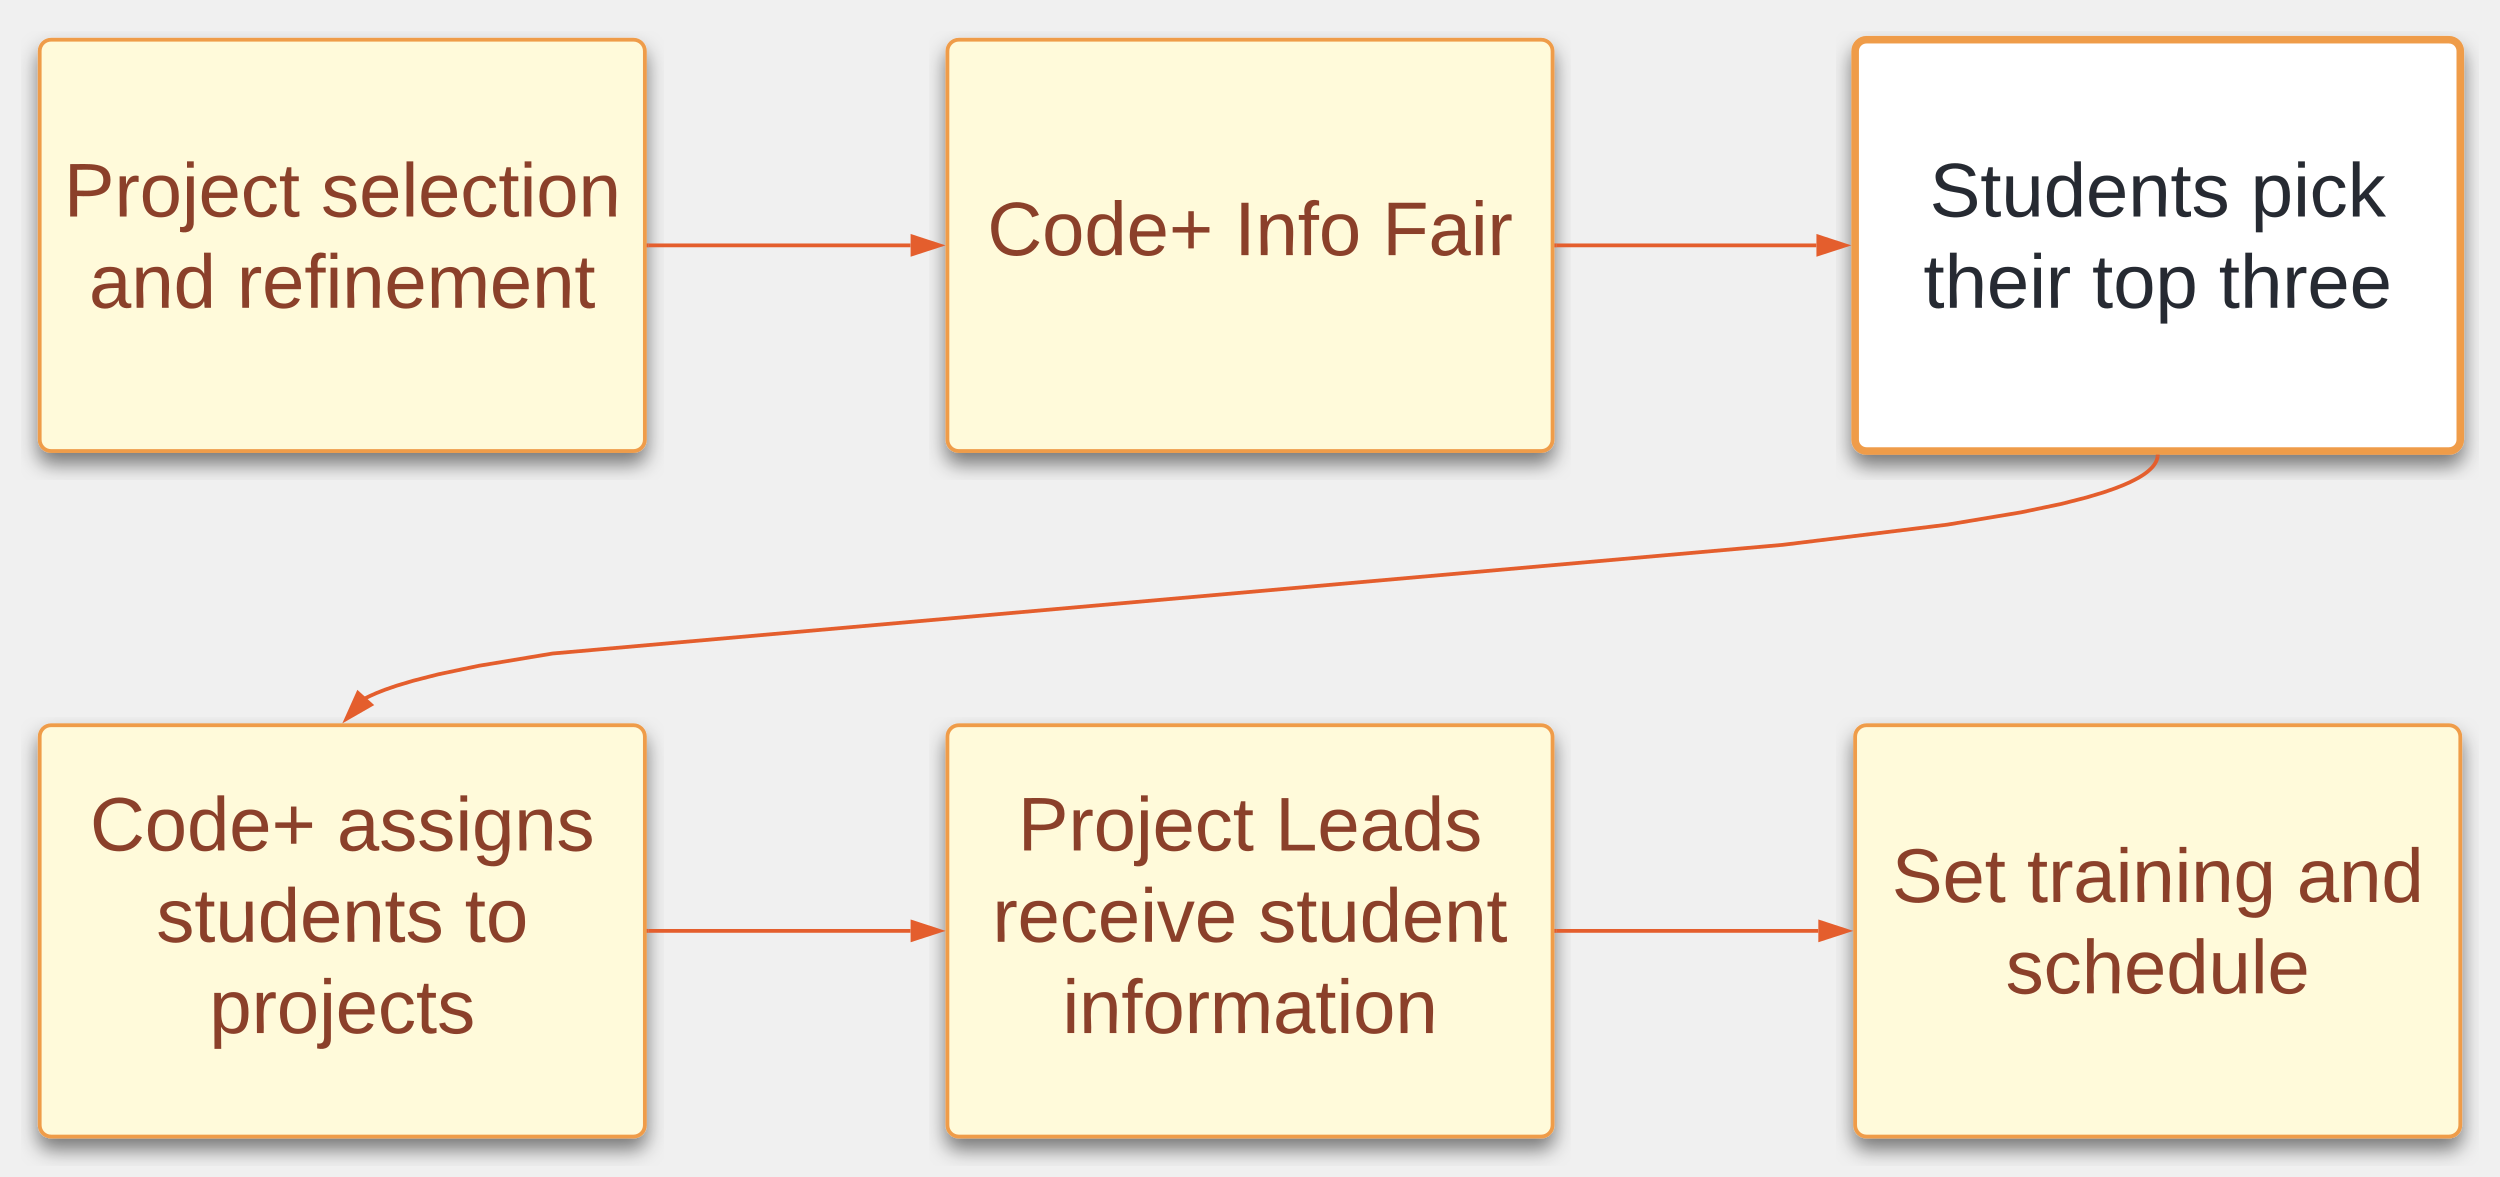
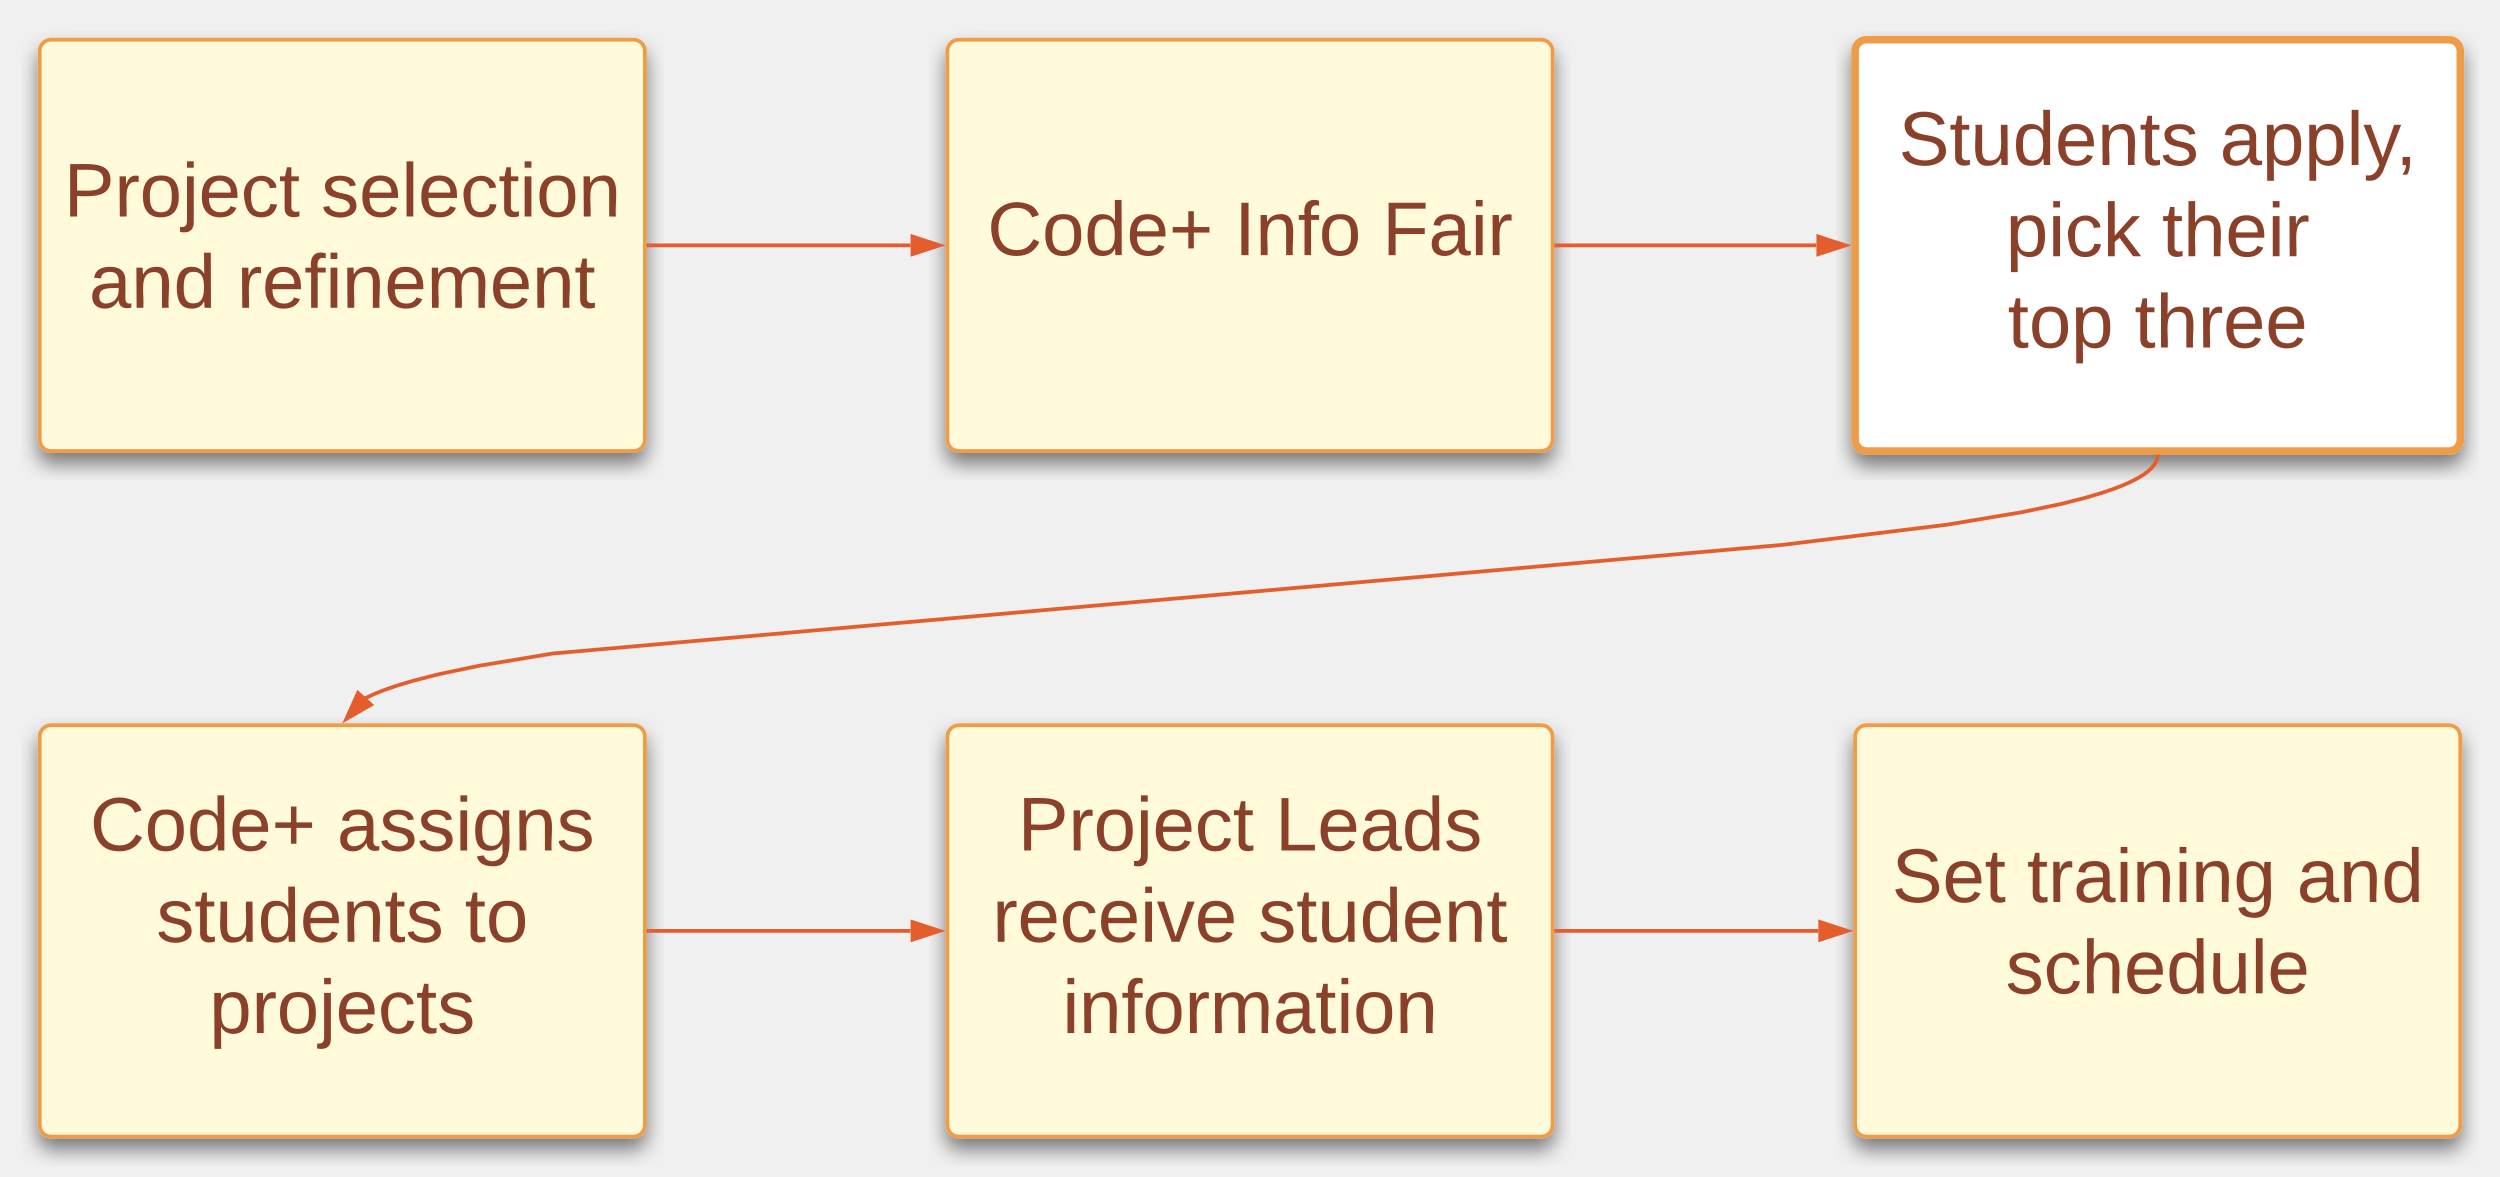
<svg xmlns="http://www.w3.org/2000/svg" xmlns:ns1="lucid" xmlns:xlink="http://www.w3.org/1999/xlink" width="1322" height="622">
  <g transform="translate(-139 -219)" ns1:page-tab-id="7aM_KvVx1YYT">
    <g filter="url(#a)">
      <path d="M160 246a6 6 0 0 1 6-6h308a6 6 0 0 1 6 6v205.5a6 6 0 0 1-6 6H166a6 6 0 0 1-6-6z" stroke="#ef9c49" stroke-width="2" fill="#fffada" />
      <use xlink:href="#b" transform="matrix(1,0,0,1,160,240) translate(12.74698 93.49028)" />
      <use xlink:href="#c" transform="matrix(1,0,0,1,160,240) translate(148.8322 93.49028)" />
      <use xlink:href="#d" transform="matrix(1,0,0,1,160,240) translate(26.09852 141.7569)" />
      <use xlink:href="#e" transform="matrix(1,0,0,1,160,240) translate(104.3084 141.7569)" />
    </g>
    <g filter="url(#a)">
      <path d="M640 246a6 6 0 0 1 6-6h308a6 6 0 0 1 6 6v205.5a6 6 0 0 1-6 6H646a6 6 0 0 1-6-6z" stroke="#ef9c49" stroke-width="2" fill="#fffada" />
      <use xlink:href="#f" transform="matrix(1,0,0,1,640,240) translate(21.1266 113.9278)" />
      <use xlink:href="#g" transform="matrix(1,0,0,1,640,240) translate(151.7371 113.9278)" />
      <use xlink:href="#h" transform="matrix(1,0,0,1,640,240) translate(229.947 113.9278)" />
    </g>
    <g filter="url(#a)">
      <path d="M1120 246a6 6 0 0 1 6-6h308a6 6 0 0 1 6 6v205.5a6 6 0 0 1-6 6h-308a6 6 0 0 1-6-6z" stroke="#ef9c49" stroke-width="4" fill="#fff" />
-       <use xlink:href="#i" transform="matrix(1,0,0,1,1120,240) translate(39.3942 93.49028)" />
-       <use xlink:href="#j" transform="matrix(1,0,0,1,1120,240) translate(209.2214 93.49028)" />
-       <use xlink:href="#k" transform="matrix(1,0,0,1,1120,240) translate(36.15407 141.7569)" />
-       <use xlink:href="#l" transform="matrix(1,0,0,1,1120,240) translate(125.3133 141.7569)" />
-       <use xlink:href="#m" transform="matrix(1,0,0,1,1120,240) translate(192.3504 141.7569)" />
+       <use xlink:href="#i" transform="matrix(1,0,0,1,1120,240) translate(23.02599 66.24028)" />
+       <use xlink:href="#j" transform="matrix(1,0,0,1,1120,240) translate(192.8531 66.24028)" />
+       <use xlink:href="#k" transform="matrix(1,0,0,1,1120,240) translate(79.72815 114.5069)" />
+       <use xlink:href="#l" transform="matrix(1,0,0,1,1120,240) translate(162.2954 114.5069)" />
+       <use xlink:href="#m" transform="matrix(1,0,0,1,1120,240) translate(80.7337 162.7736)" />
+       <use xlink:href="#n" transform="matrix(1,0,0,1,1120,240) translate(147.7707 162.7736)" />
    </g>
    <g filter="url(#a)">
      <path d="M160 608.5a6 6 0 0 1 6-6h308a6 6 0 0 1 6 6V814a6 6 0 0 1-6 6H166a6 6 0 0 1-6-6z" stroke="#ef9c49" stroke-width="2" fill="#fffada" />
      <use xlink:href="#f" transform="matrix(1,0,0,1,160,602.5) translate(26.6013 66.24028)" />
-       <use xlink:href="#n" transform="matrix(1,0,0,1,160,602.5) translate(157.2118 66.24028)" />
-       <use xlink:href="#o" transform="matrix(1,0,0,1,160,602.5) translate(61.68401 114.5069)" />
-       <use xlink:href="#p" transform="matrix(1,0,0,1,160,602.5) translate(224.8075 114.5069)" />
-       <use xlink:href="#q" transform="matrix(1,0,0,1,160,602.5) translate(89.72784 162.7736)" />
+       <use xlink:href="#o" transform="matrix(1,0,0,1,160,602.5) translate(157.2118 66.24028)" />
+       <use xlink:href="#p" transform="matrix(1,0,0,1,160,602.5) translate(61.68401 114.5069)" />
+       <use xlink:href="#q" transform="matrix(1,0,0,1,160,602.5) translate(224.8075 114.5069)" />
+       <use xlink:href="#r" transform="matrix(1,0,0,1,160,602.5) translate(89.72784 162.7736)" />
    </g>
    <g filter="url(#a)">
      <path d="M640 608.5a6 6 0 0 1 6-6h308a6 6 0 0 1 6 6V814a6 6 0 0 1-6 6H646a6 6 0 0 1-6-6z" stroke="#ef9c49" stroke-width="2" fill="#fffada" />
      <use xlink:href="#b" transform="matrix(1,0,0,1,640,602.5) translate(37.21549 66.24028)" />
-       <use xlink:href="#r" transform="matrix(1,0,0,1,640,602.5) translate(173.3007 66.24028)" />
-       <use xlink:href="#s" transform="matrix(1,0,0,1,640,602.5) translate(23.80809 114.5069)" />
-       <use xlink:href="#t" transform="matrix(1,0,0,1,640,602.5) translate(164.3624 114.5069)" />
-       <use xlink:href="#u" transform="matrix(1,0,0,1,640,602.5) translate(60.79019 162.7736)" />
+       <use xlink:href="#s" transform="matrix(1,0,0,1,640,602.5) translate(173.3007 66.24028)" />
+       <use xlink:href="#t" transform="matrix(1,0,0,1,640,602.5) translate(23.80809 114.5069)" />
+       <use xlink:href="#u" transform="matrix(1,0,0,1,640,602.5) translate(164.3624 114.5069)" />
+       <use xlink:href="#v" transform="matrix(1,0,0,1,640,602.5) translate(60.79019 162.7736)" />
    </g>
    <path d="M481.96 348.75h138.57" stroke="#e45e2d" stroke-width="2" fill="none" />
    <path d="M482 349.75h-1.04v-2H482z" stroke="#e45e2d" stroke-width=".05" fill="#e45e2d" />
    <path d="M635.8 348.75l-14.27 4.64v-9.3z" stroke="#e45e2d" stroke-width="2" fill="#e45e2d" />
    <path d="M961.96 348.75h137.57" stroke="#e45e2d" stroke-width="2" fill="none" />
    <path d="M962 349.75h-1.04v-2H962z" stroke="#e45e2d" stroke-width=".05" fill="#e45e2d" />
    <path d="M1114.8 348.75l-14.27 4.64v-9.3z" stroke="#e45e2d" stroke-width="2" fill="#e45e2d" />
    <g filter="url(#a)">
      <path d="M1120 608.5a6 6 0 0 1 6-6h308a6 6 0 0 1 6 6V814a6 6 0 0 1-6 6h-308a6 6 0 0 1-6-6z" stroke="#ef9c49" stroke-width="2" fill="#fffada" />
-       <use xlink:href="#v" transform="matrix(1,0,0,1,1120,602.5) translate(19.39481 93.49028)" />
-       <use xlink:href="#w" transform="matrix(1,0,0,1,1120,602.5) translate(90.90099 93.49028)" />
-       <use xlink:href="#x" transform="matrix(1,0,0,1,1120,602.5) translate(233.5781 93.49028)" />
-       <use xlink:href="#y" transform="matrix(1,0,0,1,1120,602.5) translate(79.61642 141.7569)" />
+       <use xlink:href="#w" transform="matrix(1,0,0,1,1120,602.5) translate(19.39481 93.49028)" />
+       <use xlink:href="#x" transform="matrix(1,0,0,1,1120,602.5) translate(90.90099 93.49028)" />
+       <use xlink:href="#y" transform="matrix(1,0,0,1,1120,602.5) translate(233.5781 93.49028)" />
+       <use xlink:href="#z" transform="matrix(1,0,0,1,1120,602.5) translate(79.61642 141.7569)" />
    </g>
    <path d="M1279.94 460.46l-.05.32-.07.34-.08.33-.1.34-.1.34-.15.36-.15.36-.18.38-.2.4-.24.4-.27.42-.3.44-.36.47-.4.5-.48.53-.56.56-.65.6-.75.67-.9.72-1.1.8-1.33.87-1.63 1-2.05 1.1-2.6 1.3-3.36 1.48-4.5 1.77-6.14 2.13-8.8 2.64-13.28 3.4-21.5 4.5-38.93 6.5-86.96 10.67-650.55 57.47-38.93 6.48-21.5 4.52-13.27 3.4-8.8 2.63-6.16 2.13-4.5 1.77-3.36 1.5-2.6 1.28-.3.16" stroke="#e45e2d" stroke-width="2" stroke-linejoin="round" fill="none" />
    <path d="M1280.98 460.5l-2-.03.02-1h2z" stroke="#e45e2d" stroke-width=".05" fill="#e45e2d" />
    <path d="M322.17 599.14l6.14-13.7 6.88 6.23z" stroke="#e45e2d" stroke-width="2" fill="#e45e2d" />
    <path d="M481.96 711.25h138.57" stroke="#e45e2d" stroke-width="2" fill="none" />
    <path d="M482 712.25h-1.04v-2H482z" stroke="#e45e2d" stroke-width=".05" fill="#e45e2d" />
    <path d="M635.8 711.25l-14.27 4.64v-9.3z" stroke="#e45e2d" stroke-width="2" fill="#e45e2d" />
    <path d="M961.96 711.25h138.57" stroke="#e45e2d" stroke-width="2" fill="none" />
    <path d="M962 712.25h-1.04v-2H962z" stroke="#e45e2d" stroke-width=".05" fill="#e45e2d" />
    <path d="M1115.8 711.25l-14.27 4.64v-9.3z" stroke="#e45e2d" stroke-width="2" fill="#e45e2d" />
    <defs>
-       <path fill="#8b412b" d="M30-248c87 1 191-15 191 75 0 78-77 80-158 76V0H30v-248zm33 125c57 0 124 11 124-50 0-59-68-47-124-48v98" id="z" />
-       <path fill="#8b412b" d="M114-163C36-179 61-72 57 0H25l-1-190h30c1 12-1 29 2 39 6-27 23-49 58-41v29" id="A" />
-       <path fill="#8b412b" d="M100-194c62-1 85 37 85 99 1 63-27 99-86 99S16-35 15-95c0-66 28-99 85-99zM99-20c44 1 53-31 53-75 0-43-8-75-51-75s-53 32-53 75 10 74 51 75" id="B" />
-       <path fill="#8b412b" d="M24-231v-30h32v30H24zM-9 49c24 4 33-6 33-30v-209h32V24c2 40-23 58-65 49V49" id="C" />
-       <path fill="#8b412b" d="M100-194c63 0 86 42 84 106H49c0 40 14 67 53 68 26 1 43-12 49-29l28 8c-11 28-37 45-77 45C44 4 14-33 15-96c1-61 26-98 85-98zm52 81c6-60-76-77-97-28-3 7-6 17-6 28h103" id="D" />
-       <path fill="#8b412b" d="M96-169c-40 0-48 33-48 73s9 75 48 75c24 0 41-14 43-38l32 2c-6 37-31 61-74 61-59 0-76-41-82-99-10-93 101-131 147-64 4 7 5 14 7 22l-32 3c-4-21-16-35-41-35" id="E" />
-       <path fill="#8b412b" d="M59-47c-2 24 18 29 38 22v24C64 9 27 4 27-40v-127H5v-23h24l9-43h21v43h35v23H59v120" id="F" />
+       <path fill="#8b412b" d="M30-248c87 1 191-15 191 75 0 78-77 80-158 76V0H30v-248zm33 125c57 0 124 11 124-50 0-59-68-47-124-48v98" id="A" />
+       <path fill="#8b412b" d="M114-163C36-179 61-72 57 0H25l-1-190h30c1 12-1 29 2 39 6-27 23-49 58-41v29" id="B" />
+       <path fill="#8b412b" d="M100-194c62-1 85 37 85 99 1 63-27 99-86 99S16-35 15-95c0-66 28-99 85-99zM99-20c44 1 53-31 53-75 0-43-8-75-51-75s-53 32-53 75 10 74 51 75" id="C" />
+       <path fill="#8b412b" d="M24-231v-30h32v30H24zM-9 49c24 4 33-6 33-30v-209h32V24c2 40-23 58-65 49V49" id="D" />
+       <path fill="#8b412b" d="M100-194c63 0 86 42 84 106H49c0 40 14 67 53 68 26 1 43-12 49-29l28 8c-11 28-37 45-77 45C44 4 14-33 15-96c1-61 26-98 85-98zm52 81c6-60-76-77-97-28-3 7-6 17-6 28h103" id="E" />
+       <path fill="#8b412b" d="M96-169c-40 0-48 33-48 73s9 75 48 75c24 0 41-14 43-38l32 2c-6 37-31 61-74 61-59 0-76-41-82-99-10-93 101-131 147-64 4 7 5 14 7 22l-32 3c-4-21-16-35-41-35" id="F" />
+       <path fill="#8b412b" d="M59-47c-2 24 18 29 38 22v24C64 9 27 4 27-40v-127H5v-23h24l9-43h21v43h35v23H59v120" id="G" />
      <g id="b">
-         <use transform="matrix(0.1117284,0,0,0.1117284,0,0)" xlink:href="#z" />
-         <use transform="matrix(0.1117284,0,0,0.1117284,26.81481,0)" xlink:href="#A" />
-         <use transform="matrix(0.1117284,0,0,0.1117284,40.11049,0)" xlink:href="#B" />
-         <use transform="matrix(0.1117284,0,0,0.1117284,62.45617,0)" xlink:href="#C" />
-         <use transform="matrix(0.1117284,0,0,0.1117284,71.28272,0)" xlink:href="#D" />
-         <use transform="matrix(0.1117284,0,0,0.1117284,93.6284,0)" xlink:href="#E" />
-         <use transform="matrix(0.1117284,0,0,0.1117284,113.7395,0)" xlink:href="#F" />
-       </g>
-       <path fill="#8b412b" d="M135-143c-3-34-86-38-87 0 15 53 115 12 119 90S17 21 10-45l28-5c4 36 97 45 98 0-10-56-113-15-118-90-4-57 82-63 122-42 12 7 21 19 24 35" id="G" />
-       <path fill="#8b412b" d="M24 0v-261h32V0H24" id="H" />
-       <path fill="#8b412b" d="M24-231v-30h32v30H24zM24 0v-190h32V0H24" id="I" />
-       <path fill="#8b412b" d="M117-194c89-4 53 116 60 194h-32v-121c0-31-8-49-39-48C34-167 62-67 57 0H25l-1-190h30c1 10-1 24 2 32 11-22 29-35 61-36" id="J" />
+         <use transform="matrix(0.1117284,0,0,0.1117284,0,0)" xlink:href="#A" />
+         <use transform="matrix(0.1117284,0,0,0.1117284,26.81481,0)" xlink:href="#B" />
+         <use transform="matrix(0.1117284,0,0,0.1117284,40.11049,0)" xlink:href="#C" />
+         <use transform="matrix(0.1117284,0,0,0.1117284,62.45617,0)" xlink:href="#D" />
+         <use transform="matrix(0.1117284,0,0,0.1117284,71.28272,0)" xlink:href="#E" />
+         <use transform="matrix(0.1117284,0,0,0.1117284,93.6284,0)" xlink:href="#F" />
+         <use transform="matrix(0.1117284,0,0,0.1117284,113.7395,0)" xlink:href="#G" />
+       </g>
+       <path fill="#8b412b" d="M135-143c-3-34-86-38-87 0 15 53 115 12 119 90S17 21 10-45l28-5c4 36 97 45 98 0-10-56-113-15-118-90-4-57 82-63 122-42 12 7 21 19 24 35" id="H" />
+       <path fill="#8b412b" d="M24 0v-261h32V0H24" id="I" />
+       <path fill="#8b412b" d="M24-231v-30h32v30H24zM24 0v-190h32V0H24" id="J" />
+       <path fill="#8b412b" d="M117-194c89-4 53 116 60 194h-32v-121c0-31-8-49-39-48C34-167 62-67 57 0H25l-1-190h30c1 10-1 24 2 32 11-22 29-35 61-36" id="K" />
      <g id="c">
-         <use transform="matrix(0.1117284,0,0,0.1117284,0,0)" xlink:href="#G" />
-         <use transform="matrix(0.1117284,0,0,0.1117284,20.11111,0)" xlink:href="#D" />
-         <use transform="matrix(0.1117284,0,0,0.1117284,42.45679,0)" xlink:href="#H" />
-         <use transform="matrix(0.1117284,0,0,0.1117284,51.28333,0)" xlink:href="#D" />
-         <use transform="matrix(0.1117284,0,0,0.1117284,73.62901,0)" xlink:href="#E" />
-         <use transform="matrix(0.1117284,0,0,0.1117284,93.74012,0)" xlink:href="#F" />
-         <use transform="matrix(0.1117284,0,0,0.1117284,104.913,0)" xlink:href="#I" />
-         <use transform="matrix(0.1117284,0,0,0.1117284,113.7395,0)" xlink:href="#B" />
-         <use transform="matrix(0.1117284,0,0,0.1117284,136.0852,0)" xlink:href="#J" />
-       </g>
-       <path fill="#8b412b" d="M141-36C126-15 110 5 73 4 37 3 15-17 15-53c-1-64 63-63 125-63 3-35-9-54-41-54-24 1-41 7-42 31l-33-3c5-37 33-52 76-52 45 0 72 20 72 64v82c-1 20 7 32 28 27v20c-31 9-61-2-59-35zM48-53c0 20 12 33 32 33 41-3 63-29 60-74-43 2-92-5-92 41" id="K" />
-       <path fill="#8b412b" d="M85-194c31 0 48 13 60 33l-1-100h32l1 261h-30c-2-10 0-23-3-31C134-8 116 4 85 4 32 4 16-35 15-94c0-66 23-100 70-100zm9 24c-40 0-46 34-46 75 0 40 6 74 45 74 42 0 51-32 51-76 0-42-9-74-50-73" id="L" />
+         <use transform="matrix(0.1117284,0,0,0.1117284,0,0)" xlink:href="#H" />
+         <use transform="matrix(0.1117284,0,0,0.1117284,20.11111,0)" xlink:href="#E" />
+         <use transform="matrix(0.1117284,0,0,0.1117284,42.45679,0)" xlink:href="#I" />
+         <use transform="matrix(0.1117284,0,0,0.1117284,51.28333,0)" xlink:href="#E" />
+         <use transform="matrix(0.1117284,0,0,0.1117284,73.62901,0)" xlink:href="#F" />
+         <use transform="matrix(0.1117284,0,0,0.1117284,93.74012,0)" xlink:href="#G" />
+         <use transform="matrix(0.1117284,0,0,0.1117284,104.913,0)" xlink:href="#J" />
+         <use transform="matrix(0.1117284,0,0,0.1117284,113.7395,0)" xlink:href="#C" />
+         <use transform="matrix(0.1117284,0,0,0.1117284,136.0852,0)" xlink:href="#K" />
+       </g>
+       <path fill="#8b412b" d="M141-36C126-15 110 5 73 4 37 3 15-17 15-53c-1-64 63-63 125-63 3-35-9-54-41-54-24 1-41 7-42 31l-33-3c5-37 33-52 76-52 45 0 72 20 72 64v82c-1 20 7 32 28 27v20c-31 9-61-2-59-35zM48-53c0 20 12 33 32 33 41-3 63-29 60-74-43 2-92-5-92 41" id="L" />
+       <path fill="#8b412b" d="M85-194c31 0 48 13 60 33l-1-100h32l1 261h-30c-2-10 0-23-3-31C134-8 116 4 85 4 32 4 16-35 15-94c0-66 23-100 70-100zm9 24c-40 0-46 34-46 75 0 40 6 74 45 74 42 0 51-32 51-76 0-42-9-74-50-73" id="M" />
      <g id="d">
-         <use transform="matrix(0.1117284,0,0,0.1117284,0,0)" xlink:href="#K" />
-         <use transform="matrix(0.1117284,0,0,0.1117284,22.34568,0)" xlink:href="#J" />
-         <use transform="matrix(0.1117284,0,0,0.1117284,44.69136,0)" xlink:href="#L" />
-       </g>
-       <path fill="#8b412b" d="M101-234c-31-9-42 10-38 44h38v23H63V0H32v-167H5v-23h27c-7-52 17-82 69-68v24" id="M" />
-       <path fill="#8b412b" d="M210-169c-67 3-38 105-44 169h-31v-121c0-29-5-50-35-48C34-165 62-65 56 0H25l-1-190h30c1 10-1 24 2 32 10-44 99-50 107 0 11-21 27-35 58-36 85-2 47 119 55 194h-31v-121c0-29-5-49-35-48" id="N" />
+         <use transform="matrix(0.1117284,0,0,0.1117284,0,0)" xlink:href="#L" />
+         <use transform="matrix(0.1117284,0,0,0.1117284,22.34568,0)" xlink:href="#K" />
+         <use transform="matrix(0.1117284,0,0,0.1117284,44.69136,0)" xlink:href="#M" />
+       </g>
+       <path fill="#8b412b" d="M101-234c-31-9-42 10-38 44h38v23H63V0H32v-167H5v-23h27c-7-52 17-82 69-68v24" id="N" />
+       <path fill="#8b412b" d="M210-169c-67 3-38 105-44 169h-31v-121c0-29-5-50-35-48C34-165 62-65 56 0H25l-1-190h30c1 10-1 24 2 32 10-44 99-50 107 0 11-21 27-35 58-36 85-2 47 119 55 194h-31v-121c0-29-5-49-35-48" id="O" />
      <g id="e">
-         <use transform="matrix(0.1117284,0,0,0.1117284,0,0)" xlink:href="#A" />
-         <use transform="matrix(0.1117284,0,0,0.1117284,13.29568,0)" xlink:href="#D" />
-         <use transform="matrix(0.1117284,0,0,0.1117284,35.64136,0)" xlink:href="#M" />
-         <use transform="matrix(0.1117284,0,0,0.1117284,46.8142,0)" xlink:href="#I" />
-         <use transform="matrix(0.1117284,0,0,0.1117284,55.64074,0)" xlink:href="#J" />
-         <use transform="matrix(0.1117284,0,0,0.1117284,77.98642,0)" xlink:href="#D" />
-         <use transform="matrix(0.1117284,0,0,0.1117284,100.3321,0)" xlink:href="#N" />
-         <use transform="matrix(0.1117284,0,0,0.1117284,133.7389,0)" xlink:href="#D" />
-         <use transform="matrix(0.1117284,0,0,0.1117284,156.0846,0)" xlink:href="#J" />
-         <use transform="matrix(0.1117284,0,0,0.1117284,178.4302,0)" xlink:href="#F" />
+         <use transform="matrix(0.1117284,0,0,0.1117284,0,0)" xlink:href="#B" />
+         <use transform="matrix(0.1117284,0,0,0.1117284,13.29568,0)" xlink:href="#E" />
+         <use transform="matrix(0.1117284,0,0,0.1117284,35.64136,0)" xlink:href="#N" />
+         <use transform="matrix(0.1117284,0,0,0.1117284,46.8142,0)" xlink:href="#J" />
+         <use transform="matrix(0.1117284,0,0,0.1117284,55.64074,0)" xlink:href="#K" />
+         <use transform="matrix(0.1117284,0,0,0.1117284,77.98642,0)" xlink:href="#E" />
+         <use transform="matrix(0.1117284,0,0,0.1117284,100.3321,0)" xlink:href="#O" />
+         <use transform="matrix(0.1117284,0,0,0.1117284,133.7389,0)" xlink:href="#E" />
+         <use transform="matrix(0.1117284,0,0,0.1117284,156.0846,0)" xlink:href="#K" />
+         <use transform="matrix(0.1117284,0,0,0.1117284,178.4302,0)" xlink:href="#G" />
      </g>
      <filter id="a" filterUnits="objectBoundingBox" x="-.03" y="-.02" width="1.06" height="1.09">
        <feOffset result="offOut" in="SourceAlpha" dy="6" />
        <feGaussianBlur result="blurOut" in="offOut" stdDeviation="5" />
        <feColorMatrix result="colorOut" in="blurOut" values="0 0 0 0 0 0 0 0 0 0 0 0 0 0 0 0 0 0 0.502 0" />
        <feBlend in="SourceGraphic" in2="colorOut" />
      </filter>
-       <path fill="#8b412b" d="M212-179c-10-28-35-45-73-45-59 0-87 40-87 99 0 60 29 101 89 101 43 0 62-24 78-52l27 14C228-24 195 4 139 4 59 4 22-46 18-125c-6-104 99-153 187-111 19 9 31 26 39 46" id="O" />
-       <path fill="#8b412b" d="M118-107v75H92v-75H18v-26h74v-75h26v75h74v26h-74" id="P" />
+       <path fill="#8b412b" d="M212-179c-10-28-35-45-73-45-59 0-87 40-87 99 0 60 29 101 89 101 43 0 62-24 78-52l27 14C228-24 195 4 139 4 59 4 22-46 18-125c-6-104 99-153 187-111 19 9 31 26 39 46" id="P" />
+       <path fill="#8b412b" d="M118-107v75H92v-75H18v-26h74v-75h26v75h74v26h-74" id="Q" />
      <g id="f">
-         <use transform="matrix(0.1117284,0,0,0.1117284,0,0)" xlink:href="#O" />
-         <use transform="matrix(0.1117284,0,0,0.1117284,28.93765,0)" xlink:href="#B" />
-         <use transform="matrix(0.1117284,0,0,0.1117284,51.28333,0)" xlink:href="#L" />
-         <use transform="matrix(0.1117284,0,0,0.1117284,73.62901,0)" xlink:href="#D" />
-         <use transform="matrix(0.1117284,0,0,0.1117284,95.97469,0)" xlink:href="#P" />
-       </g>
-       <path fill="#8b412b" d="M33 0v-248h34V0H33" id="Q" />
+         <use transform="matrix(0.1117284,0,0,0.1117284,0,0)" xlink:href="#P" />
+         <use transform="matrix(0.1117284,0,0,0.1117284,28.93765,0)" xlink:href="#C" />
+         <use transform="matrix(0.1117284,0,0,0.1117284,51.28333,0)" xlink:href="#M" />
+         <use transform="matrix(0.1117284,0,0,0.1117284,73.62901,0)" xlink:href="#E" />
+         <use transform="matrix(0.1117284,0,0,0.1117284,95.97469,0)" xlink:href="#Q" />
+       </g>
+       <path fill="#8b412b" d="M33 0v-248h34V0H33" id="R" />
      <g id="g">
-         <use transform="matrix(0.1117284,0,0,0.1117284,0,0)" xlink:href="#Q" />
-         <use transform="matrix(0.1117284,0,0,0.1117284,11.17284,0)" xlink:href="#J" />
-         <use transform="matrix(0.1117284,0,0,0.1117284,33.51852,0)" xlink:href="#M" />
-         <use transform="matrix(0.1117284,0,0,0.1117284,44.69136,0)" xlink:href="#B" />
-       </g>
-       <path fill="#8b412b" d="M63-220v92h138v28H63V0H30v-248h175v28H63" id="R" />
+         <use transform="matrix(0.1117284,0,0,0.1117284,0,0)" xlink:href="#R" />
+         <use transform="matrix(0.1117284,0,0,0.1117284,11.17284,0)" xlink:href="#K" />
+         <use transform="matrix(0.1117284,0,0,0.1117284,33.51852,0)" xlink:href="#N" />
+         <use transform="matrix(0.1117284,0,0,0.1117284,44.69136,0)" xlink:href="#C" />
+       </g>
+       <path fill="#8b412b" d="M63-220v92h138v28H63V0H30v-248h175v28H63" id="S" />
      <g id="h">
-         <use transform="matrix(0.1117284,0,0,0.1117284,0,0)" xlink:href="#R" />
-         <use transform="matrix(0.1117284,0,0,0.1117284,24.46852,0)" xlink:href="#K" />
-         <use transform="matrix(0.1117284,0,0,0.1117284,46.8142,0)" xlink:href="#I" />
-         <use transform="matrix(0.1117284,0,0,0.1117284,55.64074,0)" xlink:href="#A" />
-       </g>
-       <path fill="#282c33" d="M185-189c-5-48-123-54-124 2 14 75 158 14 163 119 3 78-121 87-175 55-17-10-28-26-33-46l33-7c5 56 141 63 141-1 0-78-155-14-162-118-5-82 145-84 179-34 5 7 8 16 11 25" id="S" />
-       <path fill="#282c33" d="M59-47c-2 24 18 29 38 22v24C64 9 27 4 27-40v-127H5v-23h24l9-43h21v43h35v23H59v120" id="T" />
-       <path fill="#282c33" d="M84 4C-5 8 30-112 23-190h32v120c0 31 7 50 39 49 72-2 45-101 50-169h31l1 190h-30c-1-10 1-25-2-33-11 22-28 36-60 37" id="U" />
-       <path fill="#282c33" d="M85-194c31 0 48 13 60 33l-1-100h32l1 261h-30c-2-10 0-23-3-31C134-8 116 4 85 4 32 4 16-35 15-94c0-66 23-100 70-100zm9 24c-40 0-46 34-46 75 0 40 6 74 45 74 42 0 51-32 51-76 0-42-9-74-50-73" id="V" />
-       <path fill="#282c33" d="M100-194c63 0 86 42 84 106H49c0 40 14 67 53 68 26 1 43-12 49-29l28 8c-11 28-37 45-77 45C44 4 14-33 15-96c1-61 26-98 85-98zm52 81c6-60-76-77-97-28-3 7-6 17-6 28h103" id="W" />
-       <path fill="#282c33" d="M117-194c89-4 53 116 60 194h-32v-121c0-31-8-49-39-48C34-167 62-67 57 0H25l-1-190h30c1 10-1 24 2 32 11-22 29-35 61-36" id="X" />
-       <path fill="#282c33" d="M135-143c-3-34-86-38-87 0 15 53 115 12 119 90S17 21 10-45l28-5c4 36 97 45 98 0-10-56-113-15-118-90-4-57 82-63 122-42 12 7 21 19 24 35" id="Y" />
+         <use transform="matrix(0.1117284,0,0,0.1117284,0,0)" xlink:href="#S" />
+         <use transform="matrix(0.1117284,0,0,0.1117284,24.46852,0)" xlink:href="#L" />
+         <use transform="matrix(0.1117284,0,0,0.1117284,46.8142,0)" xlink:href="#J" />
+         <use transform="matrix(0.1117284,0,0,0.1117284,55.64074,0)" xlink:href="#B" />
+       </g>
+       <path fill="#8b412b" d="M185-189c-5-48-123-54-124 2 14 75 158 14 163 119 3 78-121 87-175 55-17-10-28-26-33-46l33-7c5 56 141 63 141-1 0-78-155-14-162-118-5-82 145-84 179-34 5 7 8 16 11 25" id="T" />
+       <path fill="#8b412b" d="M84 4C-5 8 30-112 23-190h32v120c0 31 7 50 39 49 72-2 45-101 50-169h31l1 190h-30c-1-10 1-25-2-33-11 22-28 36-60 37" id="U" />
      <g id="i">
-         <use transform="matrix(0.1117284,0,0,0.1117284,0,0)" xlink:href="#S" />
-         <use transform="matrix(0.1117284,0,0,0.1117284,26.81481,0)" xlink:href="#T" />
+         <use transform="matrix(0.1117284,0,0,0.1117284,0,0)" xlink:href="#T" />
+         <use transform="matrix(0.1117284,0,0,0.1117284,26.81481,0)" xlink:href="#G" />
        <use transform="matrix(0.1117284,0,0,0.1117284,37.98765,0)" xlink:href="#U" />
-         <use transform="matrix(0.1117284,0,0,0.1117284,60.33333,0)" xlink:href="#V" />
-         <use transform="matrix(0.1117284,0,0,0.1117284,82.67901,0)" xlink:href="#W" />
-         <use transform="matrix(0.1117284,0,0,0.1117284,105.0247,0)" xlink:href="#X" />
-         <use transform="matrix(0.1117284,0,0,0.1117284,127.3704,0)" xlink:href="#T" />
-         <use transform="matrix(0.1117284,0,0,0.1117284,138.5432,0)" xlink:href="#Y" />
-       </g>
-       <path fill="#282c33" d="M115-194c55 1 70 41 70 98S169 2 115 4C84 4 66-9 55-30l1 105H24l-1-265h31l2 30c10-21 28-34 59-34zm-8 174c40 0 45-34 45-75s-6-73-45-74c-42 0-51 32-51 76 0 43 10 73 51 73" id="Z" />
-       <path fill="#282c33" d="M24-231v-30h32v30H24zM24 0v-190h32V0H24" id="aa" />
-       <path fill="#282c33" d="M96-169c-40 0-48 33-48 73s9 75 48 75c24 0 41-14 43-38l32 2c-6 37-31 61-74 61-59 0-76-41-82-99-10-93 101-131 147-64 4 7 5 14 7 22l-32 3c-4-21-16-35-41-35" id="ab" />
-       <path fill="#282c33" d="M143 0L79-87 56-68V0H24v-261h32v163l83-92h37l-77 82L181 0h-38" id="ac" />
+         <use transform="matrix(0.1117284,0,0,0.1117284,60.33333,0)" xlink:href="#M" />
+         <use transform="matrix(0.1117284,0,0,0.1117284,82.67901,0)" xlink:href="#E" />
+         <use transform="matrix(0.1117284,0,0,0.1117284,105.0247,0)" xlink:href="#K" />
+         <use transform="matrix(0.1117284,0,0,0.1117284,127.3704,0)" xlink:href="#G" />
+         <use transform="matrix(0.1117284,0,0,0.1117284,138.5432,0)" xlink:href="#H" />
+       </g>
+       <path fill="#8b412b" d="M115-194c55 1 70 41 70 98S169 2 115 4C84 4 66-9 55-30l1 105H24l-1-265h31l2 30c10-21 28-34 59-34zm-8 174c40 0 45-34 45-75s-6-73-45-74c-42 0-51 32-51 76 0 43 10 73 51 73" id="V" />
+       <path fill="#8b412b" d="M179-190L93 31C79 59 56 82 12 73V49c39 6 53-20 64-50L1-190h34L92-34l54-156h33" id="W" />
+       <path fill="#8b412b" d="M68-38c1 34 0 65-14 84H32c9-13 17-26 17-46H33v-38h35" id="X" />
      <g id="j">
-         <use transform="matrix(0.1117284,0,0,0.1117284,0,0)" xlink:href="#Z" />
-         <use transform="matrix(0.1117284,0,0,0.1117284,22.34568,0)" xlink:href="#aa" />
-         <use transform="matrix(0.1117284,0,0,0.1117284,31.17222,0)" xlink:href="#ab" />
-         <use transform="matrix(0.1117284,0,0,0.1117284,51.28333,0)" xlink:href="#ac" />
-       </g>
-       <path fill="#282c33" d="M106-169C34-169 62-67 57 0H25v-261h32l-1 103c12-21 28-36 61-36 89 0 53 116 60 194h-32v-121c2-32-8-49-39-48" id="ad" />
-       <path fill="#282c33" d="M114-163C36-179 61-72 57 0H25l-1-190h30c1 12-1 29 2 39 6-27 23-49 58-41v29" id="ae" />
+         <use transform="matrix(0.1117284,0,0,0.1117284,0,0)" xlink:href="#L" />
+         <use transform="matrix(0.1117284,0,0,0.1117284,22.34568,0)" xlink:href="#V" />
+         <use transform="matrix(0.1117284,0,0,0.1117284,44.69136,0)" xlink:href="#V" />
+         <use transform="matrix(0.1117284,0,0,0.1117284,67.03704,0)" xlink:href="#I" />
+         <use transform="matrix(0.1117284,0,0,0.1117284,75.86358,0)" xlink:href="#W" />
+         <use transform="matrix(0.1117284,0,0,0.1117284,92.95802,0)" xlink:href="#X" />
+       </g>
+       <path fill="#8b412b" d="M143 0L79-87 56-68V0H24v-261h32v163l83-92h37l-77 82L181 0h-38" id="Y" />
      <g id="k">
+         <use transform="matrix(0.1117284,0,0,0.1117284,0,0)" xlink:href="#V" />
+         <use transform="matrix(0.1117284,0,0,0.1117284,22.34568,0)" xlink:href="#J" />
+         <use transform="matrix(0.1117284,0,0,0.1117284,31.17222,0)" xlink:href="#F" />
+         <use transform="matrix(0.1117284,0,0,0.1117284,51.28333,0)" xlink:href="#Y" />
+       </g>
+       <path fill="#8b412b" d="M106-169C34-169 62-67 57 0H25v-261h32l-1 103c12-21 28-36 61-36 89 0 53 116 60 194h-32v-121c2-32-8-49-39-48" id="Z" />
+       <g id="l">
+         <use transform="matrix(0.1117284,0,0,0.1117284,0,0)" xlink:href="#G" />
+         <use transform="matrix(0.1117284,0,0,0.1117284,11.17284,0)" xlink:href="#Z" />
+         <use transform="matrix(0.1117284,0,0,0.1117284,33.51852,0)" xlink:href="#E" />
+         <use transform="matrix(0.1117284,0,0,0.1117284,55.8642,0)" xlink:href="#J" />
+         <use transform="matrix(0.1117284,0,0,0.1117284,64.69074,0)" xlink:href="#B" />
+       </g>
+       <g id="m">
+         <use transform="matrix(0.1117284,0,0,0.1117284,0,0)" xlink:href="#G" />
+         <use transform="matrix(0.1117284,0,0,0.1117284,11.17284,0)" xlink:href="#C" />
+         <use transform="matrix(0.1117284,0,0,0.1117284,33.51852,0)" xlink:href="#V" />
+       </g>
+       <g id="n">
+         <use transform="matrix(0.1117284,0,0,0.1117284,0,0)" xlink:href="#G" />
+         <use transform="matrix(0.1117284,0,0,0.1117284,11.17284,0)" xlink:href="#Z" />
+         <use transform="matrix(0.1117284,0,0,0.1117284,33.51852,0)" xlink:href="#B" />
+         <use transform="matrix(0.1117284,0,0,0.1117284,46.8142,0)" xlink:href="#E" />
+         <use transform="matrix(0.1117284,0,0,0.1117284,69.15988,0)" xlink:href="#E" />
+       </g>
+       <path fill="#8b412b" d="M177-190C167-65 218 103 67 71c-23-6-38-20-44-43l32-5c15 47 100 32 89-28v-30C133-14 115 1 83 1 29 1 15-40 15-95c0-56 16-97 71-98 29-1 48 16 59 35 1-10 0-23 2-32h30zM94-22c36 0 50-32 50-73 0-42-14-75-50-75-39 0-46 34-46 75s6 73 46 73" id="aa" />
+       <g id="o">
+         <use transform="matrix(0.1117284,0,0,0.1117284,0,0)" xlink:href="#L" />
+         <use transform="matrix(0.1117284,0,0,0.1117284,22.34568,0)" xlink:href="#H" />
+         <use transform="matrix(0.1117284,0,0,0.1117284,42.45679,0)" xlink:href="#H" />
+         <use transform="matrix(0.1117284,0,0,0.1117284,62.5679,0)" xlink:href="#J" />
+         <use transform="matrix(0.1117284,0,0,0.1117284,71.39444,0)" xlink:href="#aa" />
+         <use transform="matrix(0.1117284,0,0,0.1117284,93.74012,0)" xlink:href="#K" />
+         <use transform="matrix(0.1117284,0,0,0.1117284,116.0858,0)" xlink:href="#H" />
+       </g>
+       <g id="p">
+         <use transform="matrix(0.1117284,0,0,0.1117284,0,0)" xlink:href="#H" />
+         <use transform="matrix(0.1117284,0,0,0.1117284,20.11111,0)" xlink:href="#G" />
+         <use transform="matrix(0.1117284,0,0,0.1117284,31.28395,0)" xlink:href="#U" />
+         <use transform="matrix(0.1117284,0,0,0.1117284,53.62963,0)" xlink:href="#M" />
+         <use transform="matrix(0.1117284,0,0,0.1117284,75.97531,0)" xlink:href="#E" />
+         <use transform="matrix(0.1117284,0,0,0.1117284,98.32099,0)" xlink:href="#K" />
+         <use transform="matrix(0.1117284,0,0,0.1117284,120.6667,0)" xlink:href="#G" />
+         <use transform="matrix(0.1117284,0,0,0.1117284,131.8395,0)" xlink:href="#H" />
+       </g>
+       <g id="q">
+         <use transform="matrix(0.1117284,0,0,0.1117284,0,0)" xlink:href="#G" />
+         <use transform="matrix(0.1117284,0,0,0.1117284,11.17284,0)" xlink:href="#C" />
+       </g>
+       <g id="r">
+         <use transform="matrix(0.1117284,0,0,0.1117284,0,0)" xlink:href="#V" />
+         <use transform="matrix(0.1117284,0,0,0.1117284,22.34568,0)" xlink:href="#B" />
+         <use transform="matrix(0.1117284,0,0,0.1117284,35.64136,0)" xlink:href="#C" />
+         <use transform="matrix(0.1117284,0,0,0.1117284,57.98704,0)" xlink:href="#D" />
+         <use transform="matrix(0.1117284,0,0,0.1117284,66.81358,0)" xlink:href="#E" />
+         <use transform="matrix(0.1117284,0,0,0.1117284,89.15926,0)" xlink:href="#F" />
+         <use transform="matrix(0.1117284,0,0,0.1117284,109.2704,0)" xlink:href="#G" />
+         <use transform="matrix(0.1117284,0,0,0.1117284,120.4432,0)" xlink:href="#H" />
+       </g>
+       <path fill="#8b412b" d="M30 0v-248h33v221h125V0H30" id="ab" />
+       <g id="s">
+         <use transform="matrix(0.1117284,0,0,0.1117284,0,0)" xlink:href="#ab" />
+         <use transform="matrix(0.1117284,0,0,0.1117284,22.34568,0)" xlink:href="#E" />
+         <use transform="matrix(0.1117284,0,0,0.1117284,44.69136,0)" xlink:href="#L" />
+         <use transform="matrix(0.1117284,0,0,0.1117284,67.03704,0)" xlink:href="#M" />
+         <use transform="matrix(0.1117284,0,0,0.1117284,89.38272,0)" xlink:href="#H" />
+       </g>
+       <path fill="#8b412b" d="M108 0H70L1-190h34L89-25l56-165h34" id="ac" />
+       <g id="t">
+         <use transform="matrix(0.1117284,0,0,0.1117284,0,0)" xlink:href="#B" />
+         <use transform="matrix(0.1117284,0,0,0.1117284,13.29568,0)" xlink:href="#E" />
+         <use transform="matrix(0.1117284,0,0,0.1117284,35.64136,0)" xlink:href="#F" />
+         <use transform="matrix(0.1117284,0,0,0.1117284,55.75247,0)" xlink:href="#E" />
+         <use transform="matrix(0.1117284,0,0,0.1117284,78.09815,0)" xlink:href="#J" />
+         <use transform="matrix(0.1117284,0,0,0.1117284,86.92469,0)" xlink:href="#ac" />
+         <use transform="matrix(0.1117284,0,0,0.1117284,107.0358,0)" xlink:href="#E" />
+       </g>
+       <g id="u">
+         <use transform="matrix(0.1117284,0,0,0.1117284,0,0)" xlink:href="#H" />
+         <use transform="matrix(0.1117284,0,0,0.1117284,20.11111,0)" xlink:href="#G" />
+         <use transform="matrix(0.1117284,0,0,0.1117284,31.28395,0)" xlink:href="#U" />
+         <use transform="matrix(0.1117284,0,0,0.1117284,53.62963,0)" xlink:href="#M" />
+         <use transform="matrix(0.1117284,0,0,0.1117284,75.97531,0)" xlink:href="#E" />
+         <use transform="matrix(0.1117284,0,0,0.1117284,98.32099,0)" xlink:href="#K" />
+         <use transform="matrix(0.1117284,0,0,0.1117284,120.6667,0)" xlink:href="#G" />
+       </g>
+       <g id="v">
+         <use transform="matrix(0.1117284,0,0,0.1117284,0,0)" xlink:href="#J" />
+         <use transform="matrix(0.1117284,0,0,0.1117284,8.826543,0)" xlink:href="#K" />
+         <use transform="matrix(0.1117284,0,0,0.1117284,31.17222,0)" xlink:href="#N" />
+         <use transform="matrix(0.1117284,0,0,0.1117284,42.34506,0)" xlink:href="#C" />
+         <use transform="matrix(0.1117284,0,0,0.1117284,64.69074,0)" xlink:href="#B" />
+         <use transform="matrix(0.1117284,0,0,0.1117284,77.98642,0)" xlink:href="#O" />
+         <use transform="matrix(0.1117284,0,0,0.1117284,111.3932,0)" xlink:href="#L" />
+         <use transform="matrix(0.1117284,0,0,0.1117284,133.7389,0)" xlink:href="#G" />
+         <use transform="matrix(0.1117284,0,0,0.1117284,144.9117,0)" xlink:href="#J" />
+         <use transform="matrix(0.1117284,0,0,0.1117284,153.7383,0)" xlink:href="#C" />
+         <use transform="matrix(0.1117284,0,0,0.1117284,176.084,0)" xlink:href="#K" />
+       </g>
+       <g id="w">
        <use transform="matrix(0.1117284,0,0,0.1117284,0,0)" xlink:href="#T" />
-         <use transform="matrix(0.1117284,0,0,0.1117284,11.17284,0)" xlink:href="#ad" />
-         <use transform="matrix(0.1117284,0,0,0.1117284,33.51852,0)" xlink:href="#W" />
-         <use transform="matrix(0.1117284,0,0,0.1117284,55.8642,0)" xlink:href="#aa" />
-         <use transform="matrix(0.1117284,0,0,0.1117284,64.69074,0)" xlink:href="#ae" />
-       </g>
-       <path fill="#282c33" d="M100-194c62-1 85 37 85 99 1 63-27 99-86 99S16-35 15-95c0-66 28-99 85-99zM99-20c44 1 53-31 53-75 0-43-8-75-51-75s-53 32-53 75 10 74 51 75" id="af" />
-       <g id="l">
-         <use transform="matrix(0.1117284,0,0,0.1117284,0,0)" xlink:href="#T" />
-         <use transform="matrix(0.1117284,0,0,0.1117284,11.17284,0)" xlink:href="#af" />
-         <use transform="matrix(0.1117284,0,0,0.1117284,33.51852,0)" xlink:href="#Z" />
-       </g>
-       <g id="m">
-         <use transform="matrix(0.1117284,0,0,0.1117284,0,0)" xlink:href="#T" />
-         <use transform="matrix(0.1117284,0,0,0.1117284,11.17284,0)" xlink:href="#ad" />
-         <use transform="matrix(0.1117284,0,0,0.1117284,33.51852,0)" xlink:href="#ae" />
-         <use transform="matrix(0.1117284,0,0,0.1117284,46.8142,0)" xlink:href="#W" />
-         <use transform="matrix(0.1117284,0,0,0.1117284,69.15988,0)" xlink:href="#W" />
-       </g>
-       <path fill="#8b412b" d="M177-190C167-65 218 103 67 71c-23-6-38-20-44-43l32-5c15 47 100 32 89-28v-30C133-14 115 1 83 1 29 1 15-40 15-95c0-56 16-97 71-98 29-1 48 16 59 35 1-10 0-23 2-32h30zM94-22c36 0 50-32 50-73 0-42-14-75-50-75-39 0-46 34-46 75s6 73 46 73" id="ag" />
-       <g id="n">
-         <use transform="matrix(0.1117284,0,0,0.1117284,0,0)" xlink:href="#K" />
-         <use transform="matrix(0.1117284,0,0,0.1117284,22.34568,0)" xlink:href="#G" />
-         <use transform="matrix(0.1117284,0,0,0.1117284,42.45679,0)" xlink:href="#G" />
-         <use transform="matrix(0.1117284,0,0,0.1117284,62.5679,0)" xlink:href="#I" />
-         <use transform="matrix(0.1117284,0,0,0.1117284,71.39444,0)" xlink:href="#ag" />
-         <use transform="matrix(0.1117284,0,0,0.1117284,93.74012,0)" xlink:href="#J" />
-         <use transform="matrix(0.1117284,0,0,0.1117284,116.0858,0)" xlink:href="#G" />
-       </g>
-       <path fill="#8b412b" d="M84 4C-5 8 30-112 23-190h32v120c0 31 7 50 39 49 72-2 45-101 50-169h31l1 190h-30c-1-10 1-25-2-33-11 22-28 36-60 37" id="ah" />
-       <g id="o">
-         <use transform="matrix(0.1117284,0,0,0.1117284,0,0)" xlink:href="#G" />
+         <use transform="matrix(0.1117284,0,0,0.1117284,26.81481,0)" xlink:href="#E" />
+         <use transform="matrix(0.1117284,0,0,0.1117284,49.16049,0)" xlink:href="#G" />
+       </g>
+       <g id="x">
+         <use transform="matrix(0.1117284,0,0,0.1117284,0,0)" xlink:href="#G" />
+         <use transform="matrix(0.1117284,0,0,0.1117284,11.17284,0)" xlink:href="#B" />
+         <use transform="matrix(0.1117284,0,0,0.1117284,24.46852,0)" xlink:href="#L" />
+         <use transform="matrix(0.1117284,0,0,0.1117284,46.8142,0)" xlink:href="#J" />
+         <use transform="matrix(0.1117284,0,0,0.1117284,55.64074,0)" xlink:href="#K" />
+         <use transform="matrix(0.1117284,0,0,0.1117284,77.98642,0)" xlink:href="#J" />
+         <use transform="matrix(0.1117284,0,0,0.1117284,86.81296,0)" xlink:href="#K" />
+         <use transform="matrix(0.1117284,0,0,0.1117284,109.1586,0)" xlink:href="#aa" />
+       </g>
+       <g id="y">
+         <use transform="matrix(0.1117284,0,0,0.1117284,0,0)" xlink:href="#L" />
+         <use transform="matrix(0.1117284,0,0,0.1117284,22.34568,0)" xlink:href="#K" />
+         <use transform="matrix(0.1117284,0,0,0.1117284,44.69136,0)" xlink:href="#M" />
+       </g>
+       <g id="z">
+         <use transform="matrix(0.1117284,0,0,0.1117284,0,0)" xlink:href="#H" />
        <use transform="matrix(0.1117284,0,0,0.1117284,20.11111,0)" xlink:href="#F" />
-         <use transform="matrix(0.1117284,0,0,0.1117284,31.28395,0)" xlink:href="#ah" />
-         <use transform="matrix(0.1117284,0,0,0.1117284,53.62963,0)" xlink:href="#L" />
-         <use transform="matrix(0.1117284,0,0,0.1117284,75.97531,0)" xlink:href="#D" />
-         <use transform="matrix(0.1117284,0,0,0.1117284,98.32099,0)" xlink:href="#J" />
-         <use transform="matrix(0.1117284,0,0,0.1117284,120.6667,0)" xlink:href="#F" />
-         <use transform="matrix(0.1117284,0,0,0.1117284,131.8395,0)" xlink:href="#G" />
-       </g>
-       <g id="p">
-         <use transform="matrix(0.1117284,0,0,0.1117284,0,0)" xlink:href="#F" />
-         <use transform="matrix(0.1117284,0,0,0.1117284,11.17284,0)" xlink:href="#B" />
-       </g>
-       <path fill="#8b412b" d="M115-194c55 1 70 41 70 98S169 2 115 4C84 4 66-9 55-30l1 105H24l-1-265h31l2 30c10-21 28-34 59-34zm-8 174c40 0 45-34 45-75s-6-73-45-74c-42 0-51 32-51 76 0 43 10 73 51 73" id="ai" />
-       <g id="q">
-         <use transform="matrix(0.1117284,0,0,0.1117284,0,0)" xlink:href="#ai" />
-         <use transform="matrix(0.1117284,0,0,0.1117284,22.34568,0)" xlink:href="#A" />
-         <use transform="matrix(0.1117284,0,0,0.1117284,35.64136,0)" xlink:href="#B" />
-         <use transform="matrix(0.1117284,0,0,0.1117284,57.98704,0)" xlink:href="#C" />
-         <use transform="matrix(0.1117284,0,0,0.1117284,66.81358,0)" xlink:href="#D" />
-         <use transform="matrix(0.1117284,0,0,0.1117284,89.15926,0)" xlink:href="#E" />
-         <use transform="matrix(0.1117284,0,0,0.1117284,109.2704,0)" xlink:href="#F" />
-         <use transform="matrix(0.1117284,0,0,0.1117284,120.4432,0)" xlink:href="#G" />
-       </g>
-       <path fill="#8b412b" d="M30 0v-248h33v221h125V0H30" id="aj" />
-       <g id="r">
-         <use transform="matrix(0.1117284,0,0,0.1117284,0,0)" xlink:href="#aj" />
-         <use transform="matrix(0.1117284,0,0,0.1117284,22.34568,0)" xlink:href="#D" />
-         <use transform="matrix(0.1117284,0,0,0.1117284,44.69136,0)" xlink:href="#K" />
-         <use transform="matrix(0.1117284,0,0,0.1117284,67.03704,0)" xlink:href="#L" />
-         <use transform="matrix(0.1117284,0,0,0.1117284,89.38272,0)" xlink:href="#G" />
-       </g>
-       <path fill="#8b412b" d="M108 0H70L1-190h34L89-25l56-165h34" id="ak" />
-       <g id="s">
-         <use transform="matrix(0.1117284,0,0,0.1117284,0,0)" xlink:href="#A" />
-         <use transform="matrix(0.1117284,0,0,0.1117284,13.29568,0)" xlink:href="#D" />
-         <use transform="matrix(0.1117284,0,0,0.1117284,35.64136,0)" xlink:href="#E" />
-         <use transform="matrix(0.1117284,0,0,0.1117284,55.75247,0)" xlink:href="#D" />
-         <use transform="matrix(0.1117284,0,0,0.1117284,78.09815,0)" xlink:href="#I" />
-         <use transform="matrix(0.1117284,0,0,0.1117284,86.92469,0)" xlink:href="#ak" />
-         <use transform="matrix(0.1117284,0,0,0.1117284,107.0358,0)" xlink:href="#D" />
-       </g>
-       <g id="t">
-         <use transform="matrix(0.1117284,0,0,0.1117284,0,0)" xlink:href="#G" />
-         <use transform="matrix(0.1117284,0,0,0.1117284,20.11111,0)" xlink:href="#F" />
-         <use transform="matrix(0.1117284,0,0,0.1117284,31.28395,0)" xlink:href="#ah" />
-         <use transform="matrix(0.1117284,0,0,0.1117284,53.62963,0)" xlink:href="#L" />
-         <use transform="matrix(0.1117284,0,0,0.1117284,75.97531,0)" xlink:href="#D" />
-         <use transform="matrix(0.1117284,0,0,0.1117284,98.32099,0)" xlink:href="#J" />
-         <use transform="matrix(0.1117284,0,0,0.1117284,120.6667,0)" xlink:href="#F" />
-       </g>
-       <g id="u">
-         <use transform="matrix(0.1117284,0,0,0.1117284,0,0)" xlink:href="#I" />
-         <use transform="matrix(0.1117284,0,0,0.1117284,8.826543,0)" xlink:href="#J" />
-         <use transform="matrix(0.1117284,0,0,0.1117284,31.17222,0)" xlink:href="#M" />
-         <use transform="matrix(0.1117284,0,0,0.1117284,42.34506,0)" xlink:href="#B" />
-         <use transform="matrix(0.1117284,0,0,0.1117284,64.69074,0)" xlink:href="#A" />
-         <use transform="matrix(0.1117284,0,0,0.1117284,77.98642,0)" xlink:href="#N" />
-         <use transform="matrix(0.1117284,0,0,0.1117284,111.3932,0)" xlink:href="#K" />
-         <use transform="matrix(0.1117284,0,0,0.1117284,133.7389,0)" xlink:href="#F" />
-         <use transform="matrix(0.1117284,0,0,0.1117284,144.9117,0)" xlink:href="#I" />
-         <use transform="matrix(0.1117284,0,0,0.1117284,153.7383,0)" xlink:href="#B" />
-         <use transform="matrix(0.1117284,0,0,0.1117284,176.084,0)" xlink:href="#J" />
-       </g>
-       <path fill="#8b412b" d="M185-189c-5-48-123-54-124 2 14 75 158 14 163 119 3 78-121 87-175 55-17-10-28-26-33-46l33-7c5 56 141 63 141-1 0-78-155-14-162-118-5-82 145-84 179-34 5 7 8 16 11 25" id="al" />
-       <g id="v">
-         <use transform="matrix(0.1117284,0,0,0.1117284,0,0)" xlink:href="#al" />
-         <use transform="matrix(0.1117284,0,0,0.1117284,26.81481,0)" xlink:href="#D" />
-         <use transform="matrix(0.1117284,0,0,0.1117284,49.16049,0)" xlink:href="#F" />
-       </g>
-       <g id="w">
-         <use transform="matrix(0.1117284,0,0,0.1117284,0,0)" xlink:href="#F" />
-         <use transform="matrix(0.1117284,0,0,0.1117284,11.17284,0)" xlink:href="#A" />
-         <use transform="matrix(0.1117284,0,0,0.1117284,24.46852,0)" xlink:href="#K" />
-         <use transform="matrix(0.1117284,0,0,0.1117284,46.8142,0)" xlink:href="#I" />
-         <use transform="matrix(0.1117284,0,0,0.1117284,55.64074,0)" xlink:href="#J" />
-         <use transform="matrix(0.1117284,0,0,0.1117284,77.98642,0)" xlink:href="#I" />
-         <use transform="matrix(0.1117284,0,0,0.1117284,86.81296,0)" xlink:href="#J" />
-         <use transform="matrix(0.1117284,0,0,0.1117284,109.1586,0)" xlink:href="#ag" />
-       </g>
-       <g id="x">
-         <use transform="matrix(0.1117284,0,0,0.1117284,0,0)" xlink:href="#K" />
-         <use transform="matrix(0.1117284,0,0,0.1117284,22.34568,0)" xlink:href="#J" />
-         <use transform="matrix(0.1117284,0,0,0.1117284,44.69136,0)" xlink:href="#L" />
-       </g>
-       <path fill="#8b412b" d="M106-169C34-169 62-67 57 0H25v-261h32l-1 103c12-21 28-36 61-36 89 0 53 116 60 194h-32v-121c2-32-8-49-39-48" id="am" />
-       <g id="y">
-         <use transform="matrix(0.1117284,0,0,0.1117284,0,0)" xlink:href="#G" />
-         <use transform="matrix(0.1117284,0,0,0.1117284,20.11111,0)" xlink:href="#E" />
-         <use transform="matrix(0.1117284,0,0,0.1117284,40.22222,0)" xlink:href="#am" />
-         <use transform="matrix(0.1117284,0,0,0.1117284,62.5679,0)" xlink:href="#D" />
-         <use transform="matrix(0.1117284,0,0,0.1117284,84.91358,0)" xlink:href="#L" />
-         <use transform="matrix(0.1117284,0,0,0.1117284,107.2593,0)" xlink:href="#ah" />
-         <use transform="matrix(0.1117284,0,0,0.1117284,129.6049,0)" xlink:href="#H" />
-         <use transform="matrix(0.1117284,0,0,0.1117284,138.4315,0)" xlink:href="#D" />
+         <use transform="matrix(0.1117284,0,0,0.1117284,40.22222,0)" xlink:href="#Z" />
+         <use transform="matrix(0.1117284,0,0,0.1117284,62.5679,0)" xlink:href="#E" />
+         <use transform="matrix(0.1117284,0,0,0.1117284,84.91358,0)" xlink:href="#M" />
+         <use transform="matrix(0.1117284,0,0,0.1117284,107.2593,0)" xlink:href="#U" />
+         <use transform="matrix(0.1117284,0,0,0.1117284,129.6049,0)" xlink:href="#I" />
+         <use transform="matrix(0.1117284,0,0,0.1117284,138.4315,0)" xlink:href="#E" />
      </g>
    </defs>
  </g>
</svg>
